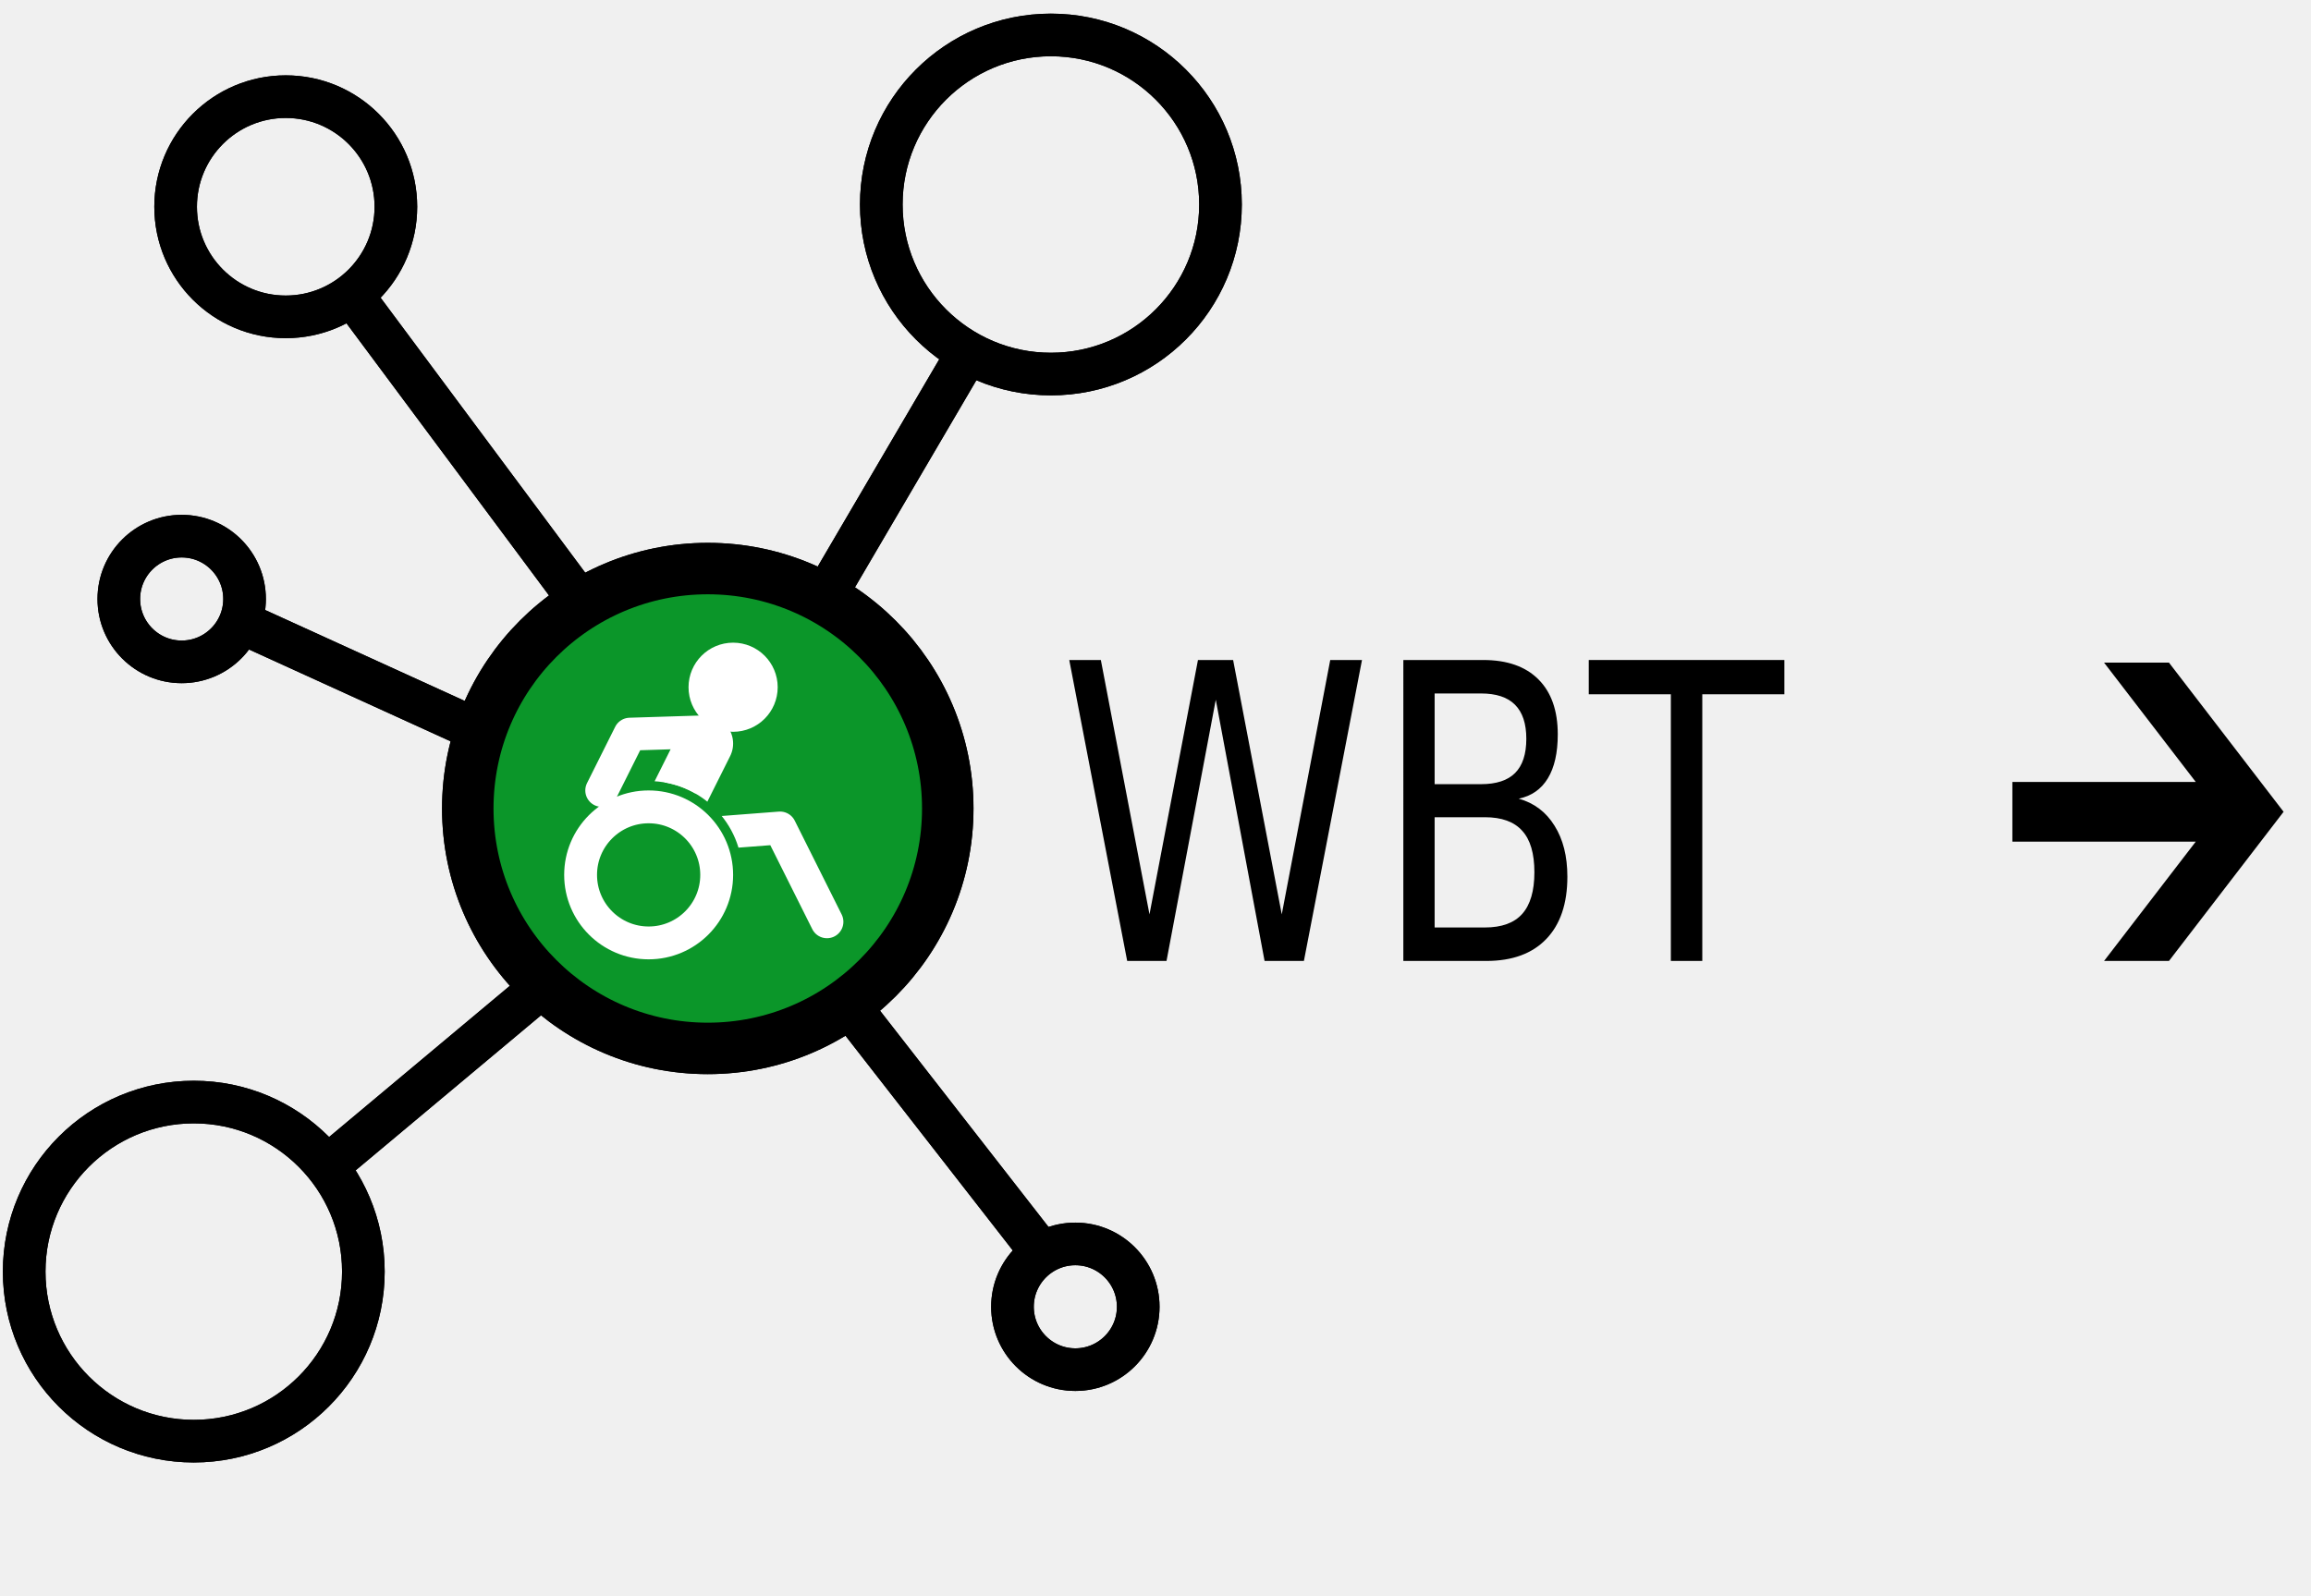
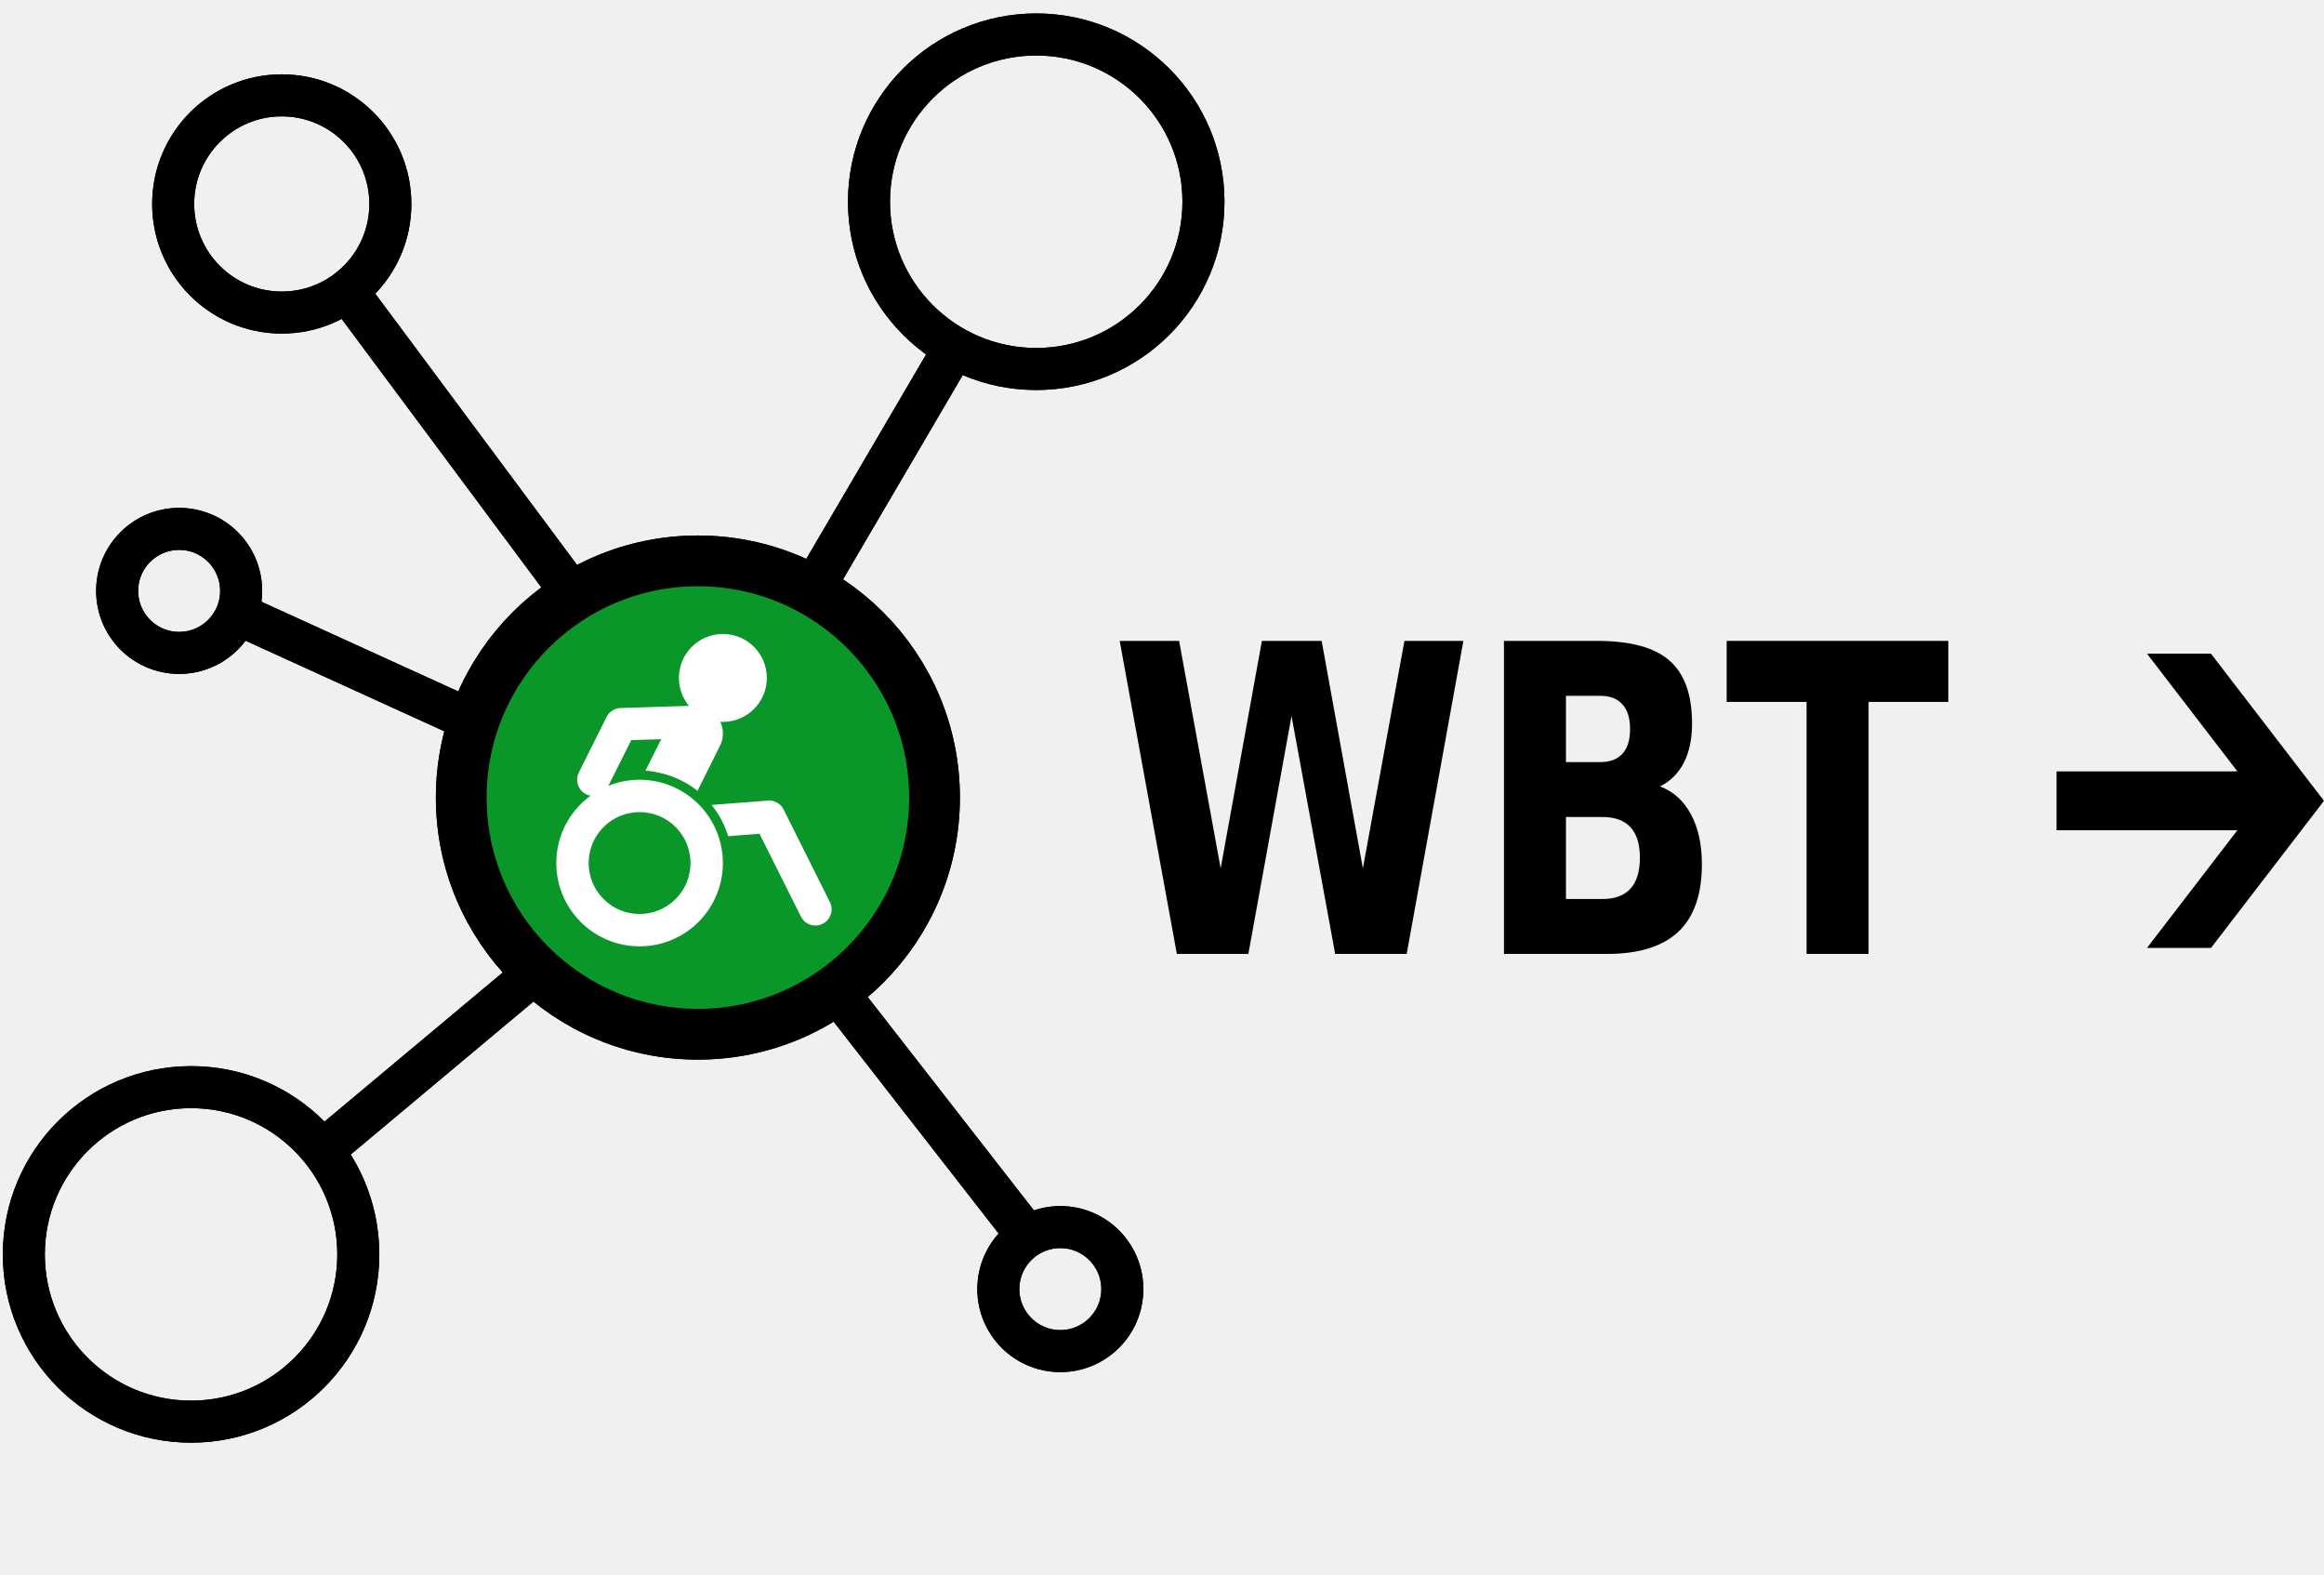
- <svg xmlns="http://www.w3.org/2000/svg" id="svg8" version="1.1" viewBox="0 0 216.82 149.75" height="149.75mm" width="216.82mm">
+ <svg xmlns="http://www.w3.org/2000/svg" id="svg8" version="1.1" viewBox="0 0 221.128 149.75" height="149.75mm" width="221.128mm">
  <defs id="defs2">
    <marker style="overflow:visible" id="marker2931" refX="0" refY="0" orient="auto">
      <path transform="scale(-0.6)" d="M 8.719,4.034 -2.207,0.016 8.719,-4.002 c -1.745,2.372 -1.735,5.617 -6e-7,8.035 z" style="fill:#000000;fill-opacity:1;fill-rule:evenodd;stroke:#000000;stroke-width:0.625;stroke-linejoin:round;stroke-opacity:1" id="path2929" />
    </marker>
    <marker style="overflow:visible" id="marker2777" refX="0" refY="0" orient="auto">
      <path transform="scale(-0.6)" d="M 8.719,4.034 -2.207,0.016 8.719,-4.002 c -1.745,2.372 -1.735,5.617 -6e-7,8.035 z" style="fill:#000000;fill-opacity:1;fill-rule:evenodd;stroke:#000000;stroke-width:0.625;stroke-linejoin:round;stroke-opacity:1" id="path2775" />
    </marker>
    <marker style="overflow:visible" id="marker2629" refX="0" refY="0" orient="auto">
      <path transform="scale(-0.6)" d="M 8.719,4.034 -2.207,0.016 8.719,-4.002 c -1.745,2.372 -1.735,5.617 -6e-7,8.035 z" style="fill:#000000;fill-opacity:1;fill-rule:evenodd;stroke:#000000;stroke-width:0.625;stroke-linejoin:round;stroke-opacity:1" id="path2627" />
    </marker>
    <marker style="overflow:visible" id="marker2487" refX="0" refY="0" orient="auto">
      <path transform="scale(-0.6)" d="M 8.719,4.034 -2.207,0.016 8.719,-4.002 c -1.745,2.372 -1.735,5.617 -6e-7,8.035 z" style="fill:#000000;fill-opacity:1;fill-rule:evenodd;stroke:#000000;stroke-width:0.625;stroke-linejoin:round;stroke-opacity:1" id="path2485" />
    </marker>
    <marker style="overflow:visible" id="marker2351" refX="0" refY="0" orient="auto">
      <path transform="matrix(-0.4,0,0,-0.4,-4,0)" style="fill:#000000;fill-opacity:1;fill-rule:evenodd;stroke:#000000;stroke-width:1pt;stroke-opacity:1" d="M 0,0 5,-5 -12.5,0 5,5 Z" id="path2349" />
    </marker>
    <marker style="overflow:visible" id="Arrow1Mend" refX="0" refY="0" orient="auto">
      <path transform="matrix(-0.4,0,0,-0.4,-4,0)" style="fill:#000000;fill-opacity:1;fill-rule:evenodd;stroke:#000000;stroke-width:1pt;stroke-opacity:1" d="M 0,0 5,-5 -12.5,0 5,5 Z" id="path1100" />
    </marker>
    <marker style="overflow:visible" id="Arrow2Send" refX="0" refY="0" orient="auto">
      <path transform="matrix(-0.3,0,0,-0.3,0.69,0)" d="M 8.719,4.034 -2.207,0.016 8.719,-4.002 c -1.745,2.372 -1.735,5.617 -6e-7,8.035 z" style="fill:#000000;fill-opacity:1;fill-rule:evenodd;stroke:#000000;stroke-width:0.625;stroke-linejoin:round;stroke-opacity:1" id="path1124" />
    </marker>
    <marker style="overflow:visible" id="Arrow1Send" refX="0" refY="0" orient="auto">
      <path transform="matrix(-0.2,0,0,-0.2,-1.2,0)" style="fill:#000000;fill-opacity:1;fill-rule:evenodd;stroke:#000000;stroke-width:1pt;stroke-opacity:1" d="M 0,0 5,-5 -12.5,0 5,5 Z" id="path1106" />
    </marker>
    <marker style="overflow:visible" id="marker1597" refX="0" refY="0" orient="auto">
      <path transform="scale(-0.6)" d="M 8.719,4.034 -2.207,0.016 8.719,-4.002 c -1.745,2.372 -1.735,5.617 -6e-7,8.035 z" style="fill:#000000;fill-opacity:1;fill-rule:evenodd;stroke:#000000;stroke-width:0.625;stroke-linejoin:round;stroke-opacity:1" id="path1595" />
    </marker>
    <marker style="overflow:visible" id="Arrow2Mend" refX="0" refY="0" orient="auto">
      <path transform="scale(-0.6)" d="M 8.719,4.034 -2.207,0.016 8.719,-4.002 c -1.745,2.372 -1.735,5.617 -6e-7,8.035 z" style="fill:#000000;fill-opacity:1;fill-rule:evenodd;stroke:#000000;stroke-width:0.625;stroke-linejoin:round;stroke-opacity:1" id="path1118" />
    </marker>
    <marker orient="auto" refY="0" refX="0" id="marker10948" style="overflow:visible">
      <path id="path10946" d="m -2.5,-1 c 0,2.76 -2.24,5 -5,5 -2.76,0 -5,-2.24 -5,-5 0,-2.76 2.24,-5 5,-5 2.76,0 5,2.24 5,5 z" style="fill:#3a001c;fill-opacity:1;fill-rule:evenodd;stroke:#3a001c;stroke-width:1pt;stroke-opacity:1" transform="matrix(0.2,0,0,0.2,1.48,0.2)" />
    </marker>
    <marker orient="auto" refY="0" refX="0" id="marker10836" style="overflow:visible">
      <path id="path10834" d="m -2.5,-1 c 0,2.76 -2.24,5 -5,5 -2.76,0 -5,-2.24 -5,-5 0,-2.76 2.24,-5 5,-5 2.76,0 5,2.24 5,5 z" style="fill:#3a001c;fill-opacity:1;fill-rule:evenodd;stroke:#3a001c;stroke-width:1pt;stroke-opacity:1" transform="matrix(0.2,0,0,0.2,1.48,0.2)" />
    </marker>
    <marker style="overflow:visible" id="marker10664" refX="0" refY="0" orient="auto">
      <path transform="matrix(0.2,0,0,0.2,1.48,0.2)" style="fill:#3a001c;fill-opacity:1;fill-rule:evenodd;stroke:#3a001c;stroke-width:1pt;stroke-opacity:1" d="m -2.5,-1 c 0,2.76 -2.24,5 -5,5 -2.76,0 -5,-2.24 -5,-5 0,-2.76 2.24,-5 5,-5 2.76,0 5,2.24 5,5 z" id="path10662" />
    </marker>
    <marker orient="auto" refY="0" refX="0" id="marker10414" style="overflow:visible">
      <path id="path10412" d="m -2.5,-1 c 0,2.76 -2.24,5 -5,5 -2.76,0 -5,-2.24 -5,-5 0,-2.76 2.24,-5 5,-5 2.76,0 5,2.24 5,5 z" style="fill:#3a001c;fill-opacity:1;fill-rule:evenodd;stroke:#3a001c;stroke-width:1pt;stroke-opacity:1" transform="matrix(0.2,0,0,0.2,1.48,0.2)" />
    </marker>
    <marker orient="auto" refY="0" refX="0" id="marker10308" style="overflow:visible">
      <path id="path10306" d="m -2.5,-1 c 0,2.76 -2.24,5 -5,5 -2.76,0 -5,-2.24 -5,-5 0,-2.76 2.24,-5 5,-5 2.76,0 5,2.24 5,5 z" style="fill:#3a001c;fill-opacity:1;fill-rule:evenodd;stroke:#3a001c;stroke-width:1pt;stroke-opacity:1" transform="matrix(0.2,0,0,0.2,1.48,0.2)" />
    </marker>
    <marker style="overflow:visible" id="DotS" refX="0" refY="0" orient="auto">
      <path transform="matrix(0.2,0,0,0.2,1.48,0.2)" style="fill:#3a001c;fill-opacity:1;fill-rule:evenodd;stroke:#3a001c;stroke-width:1pt;stroke-opacity:1" d="m -2.5,-1 c 0,2.76 -2.24,5 -5,5 -2.76,0 -5,-2.24 -5,-5 0,-2.76 2.24,-5 5,-5 2.76,0 5,2.24 5,5 z" id="path4919" />
    </marker>
    <marker style="overflow:visible" id="DotM" refX="0" refY="0" orient="auto">
      <path transform="matrix(0.4,0,0,0.4,2.96,0.4)" style="fill:#000000;fill-opacity:1;fill-rule:evenodd;stroke:#000000;stroke-width:1pt;stroke-opacity:1" d="m -2.5,-1 c 0,2.76 -2.24,5 -5,5 -2.76,0 -5,-2.24 -5,-5 0,-2.76 2.24,-5 5,-5 2.76,0 5,2.24 5,5 z" id="path4916" />
    </marker>
    <marker style="overflow:visible" id="DotL" refX="0" refY="0" orient="auto">
      <path transform="matrix(0.8,0,0,0.8,5.92,0.8)" style="fill:#000000;fill-opacity:1;fill-rule:evenodd;stroke:#000000;stroke-width:1pt;stroke-opacity:1" d="m -2.5,-1 c 0,2.76 -2.24,5 -5,5 -2.76,0 -5,-2.24 -5,-5 0,-2.76 2.24,-5 5,-5 2.76,0 5,2.24 5,5 z" id="path4913" />
    </marker>
    <clipPath id="clipPath8">
      <path id="path10" d="M -20,50 10,13 c 5.523,0 10,4.477 10,10 L 40,50 20,-30" />
    </clipPath>
    <marker style="overflow:visible" id="DotS-3" refX="0" refY="0" orient="auto">
      <path transform="matrix(0.2,0,0,0.2,1.48,0.2)" style="fill:#3a001c;fill-opacity:1;fill-rule:evenodd;stroke:#3a001c;stroke-width:1pt;stroke-opacity:1" d="m -2.5,-1 c 0,2.76 -2.24,5 -5,5 -2.76,0 -5,-2.24 -5,-5 0,-2.76 2.24,-5 5,-5 2.76,0 5,2.24 5,5 z" id="path4919-5" />
    </marker>
    <marker style="overflow:visible" id="DotS-3-7" refX="0" refY="0" orient="auto">
      <path transform="matrix(0.2,0,0,0.2,1.48,0.2)" style="fill:#3a001c;fill-opacity:1;fill-rule:evenodd;stroke:#3a001c;stroke-width:1pt;stroke-opacity:1" d="m -2.5,-1 c 0,2.76 -2.24,5 -5,5 -2.76,0 -5,-2.24 -5,-5 0,-2.76 2.24,-5 5,-5 2.76,0 5,2.24 5,5 z" id="path4919-5-2" />
    </marker>
    <marker style="overflow:visible" id="DotS-0" refX="0" refY="0" orient="auto">
      <path transform="matrix(0.2,0,0,0.2,1.48,0.2)" style="fill:#3a001c;fill-opacity:1;fill-rule:evenodd;stroke:#3a001c;stroke-width:1pt;stroke-opacity:1" d="m -2.5,-1 c 0,2.76 -2.24,5 -5,5 -2.76,0 -5,-2.24 -5,-5 0,-2.76 2.24,-5 5,-5 2.76,0 5,2.24 5,5 z" id="path4919-2" />
    </marker>
    <marker style="overflow:visible" id="DotS-3-70" refX="0" refY="0" orient="auto">
      <path transform="matrix(0.2,0,0,0.2,1.48,0.2)" style="fill:#ffffff;fill-opacity:1;fill-rule:evenodd;stroke:#ffffff;stroke-width:1pt;stroke-opacity:1" d="m -2.5,-1 c 0,2.76 -2.24,5 -5,5 -2.76,0 -5,-2.24 -5,-5 0,-2.76 2.24,-5 5,-5 2.76,0 5,2.24 5,5 z" id="path4919-5-9" />
    </marker>
    <marker style="overflow:visible" id="DotS-4" refX="0" refY="0" orient="auto">
      <path transform="matrix(0.2,0,0,0.2,1.48,0.2)" style="fill:#3a001c;fill-opacity:1;fill-rule:evenodd;stroke:#3a001c;stroke-width:1pt;stroke-opacity:1" d="m -2.5,-1 c 0,2.76 -2.24,5 -5,5 -2.76,0 -5,-2.24 -5,-5 0,-2.76 2.24,-5 5,-5 2.76,0 5,2.24 5,5 z" id="path4919-1" />
    </marker>
    <marker style="overflow:visible" id="DotS-4-8" refX="0" refY="0" orient="auto">
      <path transform="matrix(0.2,0,0,0.2,1.48,0.2)" style="fill:#ffffff;fill-opacity:1;fill-rule:evenodd;stroke:#000000;stroke-width:1pt;stroke-opacity:1" d="m -2.5,-1 c 0,2.76 -2.24,5 -5,5 -2.76,0 -5,-2.24 -5,-5 0,-2.76 2.24,-5 5,-5 2.76,0 5,2.24 5,5 z" id="path4919-1-2" />
    </marker>
    <filter y="-0.25" x="-0.25" height="1.5" width="1.5" id="filter3001" style="color-interpolation-filters:sRGB">
      <feGaussianBlur result="blur" stdDeviation="3" in="SourceAlpha" id="feGaussianBlur3003" />
      <feColorMatrix values="1 0 0 0 0 0 1 0 0 0 0 0 1 0 0 0 0 0 0.6 0 " type="matrix" result="bluralpha" id="feColorMatrix3005" />
      <feOffset result="offsetBlur" dy="6" dx="6" in="bluralpha" id="feOffset3007" />
      <feMerge id="feMerge3009">
        <feMergeNode in="offsetBlur" id="feMergeNode3011" />
        <feMergeNode in="SourceGraphic" id="feMergeNode3013" />
      </feMerge>
    </filter>
    <marker style="overflow:visible" id="marker2931-1" refX="0" refY="0" orient="auto">
      <path transform="scale(-0.6)" d="M 8.719,4.034 -2.207,0.016 8.719,-4.002 c -1.745,2.372 -1.735,5.617 -6e-7,8.035 z" style="fill:#000000;fill-opacity:1;fill-rule:evenodd;stroke:#000000;stroke-width:0.625;stroke-linejoin:round;stroke-opacity:1" id="path2929-8" />
    </marker>
    <clipPath id="clipPath8-3">
      <path id="path10-1" d="M -20,50 10,13 c 5.523,0 10,4.477 10,10 L 40,50 20,-30" />
    </clipPath>
    <clipPath id="clipPath3733">
      <path id="path3731" d="M -20,50 10,13 c 5.523,0 10,4.477 10,10 L 40,50 20,-30" />
    </clipPath>
    <clipPath id="clipPath8-5">
      <path id="path10-5" d="M -20,50 10,13 c 5.523,0 10,4.477 10,10 L 40,50 20,-30" />
    </clipPath>
    <clipPath id="clipPath4087">
      <path id="path4085" d="M -20,50 10,13 c 5.523,0 10,4.477 10,10 L 40,50 20,-30" />
    </clipPath>
    <marker style="overflow:visible" id="marker2931-2" refX="0" refY="0" orient="auto">
      <path transform="scale(-0.6)" d="M 8.719,4.034 -2.207,0.016 8.719,-4.002 c -1.745,2.372 -1.735,5.617 -6e-7,8.035 z" style="fill:#000000;fill-opacity:1;fill-rule:evenodd;stroke:#000000;stroke-width:0.625;stroke-linejoin:round;stroke-opacity:1" id="path2929-0" />
    </marker>
    <clipPath id="clipPath8-5-9">
      <path id="path10-5-5" d="M -20,50 10,13 c 5.523,0 10,4.477 10,10 L 40,50 20,-30" />
    </clipPath>
    <clipPath id="clipPath4451">
      <path id="path4449" d="M -20,50 10,13 c 5.523,0 10,4.477 10,10 L 40,50 20,-30" />
    </clipPath>
    <marker style="overflow:visible" id="marker2931-2-9" refX="0" refY="0" orient="auto">
      <path transform="scale(-0.6)" d="M 8.719,4.034 -2.207,0.016 8.719,-4.002 c -1.745,2.372 -1.735,5.617 -6e-7,8.035 z" style="fill:#000000;fill-opacity:1;fill-rule:evenodd;stroke:#000000;stroke-width:0.625;stroke-linejoin:round;stroke-opacity:1" id="path2929-0-1" />
    </marker>
    <clipPath id="clipPath8-5-9-1">
      <path id="path10-5-5-8" d="M -20,50 10,13 c 5.523,0 10,4.477 10,10 L 40,50 20,-30" />
    </clipPath>
    <clipPath id="clipPath4860">
      <path id="path4858" d="M -20,50 10,13 c 5.523,0 10,4.477 10,10 L 40,50 20,-30" />
    </clipPath>
    <marker style="overflow:visible" id="marker2931-2-9-7" refX="0" refY="0" orient="auto">
      <path transform="scale(-0.6)" d="M 8.719,4.034 -2.207,0.016 8.719,-4.002 c -1.745,2.372 -1.735,5.617 -6e-7,8.035 z" style="fill:#000000;fill-opacity:1;fill-rule:evenodd;stroke:#000000;stroke-width:0.625;stroke-linejoin:round;stroke-opacity:1" id="path2929-0-1-6" />
    </marker>
    <clipPath id="clipPath8-1">
      <path id="path10-9" d="M -20,50 10,13 c 5.523,0 10,4.477 10,10 L 40,50 20,-30" />
    </clipPath>
    <clipPath id="clipPath1674">
      <path id="path1672" d="M -20,50 10,13 c 5.523,0 10,4.477 10,10 L 40,50 20,-30" />
    </clipPath>
    <clipPath id="clipPath8-6">
      <path id="path10-8" d="M -20,50 10,13 c 5.523,0 10,4.477 10,10 L 40,50 20,-30" />
    </clipPath>
    <clipPath id="clipPath1674-4">
      <path id="path1672-1" d="M -20,50 10,13 c 5.523,0 10,4.477 10,10 L 40,50 20,-30" />
    </clipPath>
    <clipPath id="clipPath8-9">
      <path id="path10-7" d="M -20,50 10,13 c 5.523,0 10,4.477 10,10 L 40,50 20,-30" />
    </clipPath>
    <clipPath id="clipPath1674-45">
      <path id="path1672-0" d="M -20,50 10,13 c 5.523,0 10,4.477 10,10 L 40,50 20,-30" />
    </clipPath>
    <clipPath id="clipPath8-7">
      <path id="path10-72" d="M -20,50 10,13 c 5.523,0 10,4.477 10,10 L 40,50 20,-30" />
    </clipPath>
    <clipPath id="clipPath1540">
      <path id="path1538" d="M -20,50 10,13 c 5.523,0 10,4.477 10,10 L 40,50 20,-30" />
    </clipPath>
    <clipPath id="clipPath8-66">
      <path id="path10-85" d="M -20,50 10,13 c 5.523,0 10,4.477 10,10 L 40,50 20,-30" />
    </clipPath>
    <clipPath id="clipPath1540-1">
      <path id="path1538-4" d="M -20,50 10,13 c 5.523,0 10,4.477 10,10 L 40,50 20,-30" />
    </clipPath>
    <clipPath id="clipPath8-16">
      <path id="path10-50" d="M -20,50 10,13 c 5.523,0 10,4.477 10,10 L 40,50 20,-30" />
    </clipPath>
    <clipPath id="clipPath1540-0">
      <path id="path1538-7" d="M -20,50 10,13 c 5.523,0 10,4.477 10,10 L 40,50 20,-30" />
    </clipPath>
  </defs>
  <path style="opacity:1;fill:#0b9629;fill-opacity:1;stroke:#000000;stroke-width:4.829;stroke-miterlimit:4;stroke-dasharray:none;stroke-dashoffset:0;stroke-opacity:1" d="M 88.92,75.874 A 22.516,22.516 0 0 1 66.404,98.39 22.516,22.516 0 0 1 43.888,75.874 22.516,22.516 0 0 1 66.404,53.358 22.516,22.516 0 0 1 88.92,75.874 Z" id="path825" />
  <path style="fill:none;stroke:#000000;stroke-width:4;stroke-linecap:butt;stroke-linejoin:miter;stroke-miterlimit:4;stroke-dasharray:none;stroke-opacity:1" d="M 77.082,56.503 90.736,33.21" id="path827" />
  <path style="fill:none;stroke:#000000;stroke-width:4;stroke-linecap:butt;stroke-linejoin:miter;stroke-miterlimit:4;stroke-dasharray:none;stroke-opacity:1" d="M 54.64,56.739 32.953,27.588" id="path829" />
  <path style="fill:none;stroke:#000000;stroke-width:4;stroke-linecap:butt;stroke-linejoin:miter;stroke-miterlimit:4;stroke-dasharray:none;stroke-opacity:1" d="M 44.859,68.551 22.984,58.582" id="path831" />
  <path style="fill:none;stroke:#000000;stroke-width:4;stroke-linecap:butt;stroke-linejoin:miter;stroke-miterlimit:4;stroke-dasharray:none;stroke-opacity:1" d="M 50.907,92.552 29.504,110.459" id="path833" />
  <path style="fill:none;stroke:#000000;stroke-width:4;stroke-linecap:butt;stroke-linejoin:miter;stroke-miterlimit:4;stroke-dasharray:none;stroke-opacity:1" d="m 79.491,94.159 18.143,23.293" id="path835" />
  <path style="opacity:1;fill:none;fill-opacity:0.941;stroke:#000000;stroke-width:4;stroke-miterlimit:4;stroke-dasharray:none;stroke-dashoffset:0;stroke-opacity:1" d="M 114.508,19.192 A 15.912,15.912 0 0 1 98.596,35.104 15.912,15.912 0 0 1 82.684,19.192 15.912,15.912 0 0 1 98.596,3.28 15.912,15.912 0 0 1 114.508,19.192 Z" id="path825-8" />
  <path style="opacity:1;fill:none;fill-opacity:0.941;stroke:#000000;stroke-width:4;stroke-miterlimit:4;stroke-dasharray:none;stroke-dashoffset:0;stroke-opacity:1" d="M 37.142,19.404 A 10.332,10.332 0 0 1 26.81,29.736 10.332,10.332 0 0 1 16.477,19.404 10.332,10.332 0 0 1 26.81,9.071 10.332,10.332 0 0 1 37.142,19.404 Z" id="path825-8-0" />
  <path style="opacity:1;fill:none;fill-opacity:0.941;stroke:#000000;stroke-width:4;stroke-miterlimit:4;stroke-dasharray:none;stroke-dashoffset:0;stroke-opacity:1" d="m 22.945,56.214 a 5.899,5.899 0 0 1 -5.899,5.899 5.899,5.899 0 0 1 -5.899,-5.899 5.899,5.899 0 0 1 5.899,-5.899 5.899,5.899 0 0 1 5.899,5.899 z" id="path825-8-0-5" />
  <g id="g4640" transform="matrix(1.149172,0,0,1.149172,-313.6427,-21.47991)">
    <g clip-path="url(#clipPath8)" id="body" style="fill:none;stroke:#ffffff;stroke-width:3.5;stroke-linecap:round;stroke-linejoin:round" transform="matrix(0.766245,0,0,0.766245,318.2236,72.51528)">
      <path d="M 16,9 11,19" style="stroke:#ffffff;stroke-width:6" id="torso" />
      <g id="g4632">
        <path style="fill:#ffffff;stroke:#ffffff" d="M 22,3 A 3,3 0 0 1 19,6 3,3 0 0 1 16,3 3,3 0 0 1 19,0 3,3 0 0 1 22,3 Z" id="head" />
        <path id="limbs" d="M 29,28 24,18 11,19 16,7.75 8,8 5,14" style="stroke:#ffffff" />
      </g>
    </g>
    <path style="fill:none;stroke:#ffffff;stroke-width:2.682;stroke-linecap:round;stroke-linejoin:round" d="m 331.441,90.139 a 5.555,5.555 0 0 1 -5.555,5.555 5.555,5.555 0 0 1 -5.555,-5.555 5.555,5.555 0 0 1 5.555,-5.555 5.555,5.555 0 0 1 5.555,5.555 z" id="wheel" />
  </g>
  <path style="opacity:1;fill:none;fill-opacity:0.941;stroke:#000000;stroke-width:4;stroke-miterlimit:4;stroke-dasharray:none;stroke-dashoffset:0;stroke-opacity:1" d="m 34.092,119.336 a 15.912,15.912 0 0 1 -15.912,15.912 15.912,15.912 0 0 1 -15.912,-15.912 15.912,15.912 0 0 1 15.912,-15.912 15.912,15.912 0 0 1 15.912,15.912 z" id="path825-8-7" />
  <path style="opacity:1;fill:none;fill-opacity:0.941;stroke:#000000;stroke-width:4;stroke-miterlimit:4;stroke-dasharray:none;stroke-dashoffset:0;stroke-opacity:1" d="m 106.789,122.637 a 5.899,5.899 0 0 1 -5.899,5.899 5.899,5.899 0 0 1 -5.899,-5.899 5.899,5.899 0 0 1 5.899,-5.899 5.899,5.899 0 0 1 5.899,5.899 z" id="path825-8-0-5-7" />
  <path style="opacity:1;fill:#0b9629;fill-opacity:1;stroke:#000000;stroke-width:4.829;stroke-miterlimit:4;stroke-dasharray:none;stroke-dashoffset:0;stroke-opacity:1" d="M 88.92,75.874 A 22.516,22.516 0 0 1 66.404,98.39 22.516,22.516 0 0 1 43.888,75.874 22.516,22.516 0 0 1 66.404,53.358 22.516,22.516 0 0 1 88.92,75.874 Z" id="circle1412" />
  <path id="path1414" d="M 77.082,56.503 90.736,33.21" style="fill:none;stroke:#000000;stroke-width:4;stroke-linecap:butt;stroke-linejoin:miter;stroke-miterlimit:4;stroke-dasharray:none;stroke-opacity:1" />
  <path id="path1416" d="M 54.64,56.739 32.953,27.588" style="fill:none;stroke:#000000;stroke-width:4;stroke-linecap:butt;stroke-linejoin:miter;stroke-miterlimit:4;stroke-dasharray:none;stroke-opacity:1" />
  <path id="path1418" d="M 44.859,68.551 22.984,58.582" style="fill:none;stroke:#000000;stroke-width:4;stroke-linecap:butt;stroke-linejoin:miter;stroke-miterlimit:4;stroke-dasharray:none;stroke-opacity:1" />
  <path id="path1440" d="M 50.907,92.552 29.504,110.459" style="fill:none;stroke:#000000;stroke-width:4;stroke-linecap:butt;stroke-linejoin:miter;stroke-miterlimit:4;stroke-dasharray:none;stroke-opacity:1" />
  <path id="path1442" d="m 79.491,94.159 18.143,23.293" style="fill:none;stroke:#000000;stroke-width:4;stroke-linecap:butt;stroke-linejoin:miter;stroke-miterlimit:4;stroke-dasharray:none;stroke-opacity:1" />
  <path style="opacity:1;fill:none;fill-opacity:0.941;stroke:#000000;stroke-width:4;stroke-miterlimit:4;stroke-dasharray:none;stroke-dashoffset:0;stroke-opacity:1" d="M 114.508,19.192 A 15.912,15.912 0 0 1 98.596,35.104 15.912,15.912 0 0 1 82.684,19.192 15.912,15.912 0 0 1 98.596,3.28 15.912,15.912 0 0 1 114.508,19.192 Z" id="circle1444" />
  <path style="opacity:1;fill:none;fill-opacity:0.941;stroke:#000000;stroke-width:4;stroke-miterlimit:4;stroke-dasharray:none;stroke-dashoffset:0;stroke-opacity:1" d="M 37.142,19.404 A 10.332,10.332 0 0 1 26.81,29.736 10.332,10.332 0 0 1 16.477,19.404 10.332,10.332 0 0 1 26.81,9.071 10.332,10.332 0 0 1 37.142,19.404 Z" id="circle1446" />
  <path style="opacity:1;fill:none;fill-opacity:0.941;stroke:#000000;stroke-width:4;stroke-miterlimit:4;stroke-dasharray:none;stroke-dashoffset:0;stroke-opacity:1" d="m 22.945,56.214 a 5.899,5.899 0 0 1 -5.899,5.899 5.899,5.899 0 0 1 -5.899,-5.899 5.899,5.899 0 0 1 5.899,-5.899 5.899,5.899 0 0 1 5.899,5.899 z" id="circle1448" />
  <g transform="matrix(1.149172,0,0,1.149172,-313.6427,-21.47991)" id="g1462">
    <g transform="matrix(0.766245,0,0,0.766245,318.2236,72.51528)" style="fill:none;stroke:#ffffff;stroke-width:3.5;stroke-linecap:round;stroke-linejoin:round" id="g1458" clip-path="url(#clipPath8)">
      <path id="path1450" style="stroke:#ffffff;stroke-width:6" d="M 16,9 11,19" />
      <g id="g1456">
        <path style="fill:#ffffff;stroke:#ffffff" d="M 22,3 A 3,3 0 0 1 19,6 3,3 0 0 1 16,3 3,3 0 0 1 19,0 3,3 0 0 1 22,3 Z" id="circle1452" />
        <path style="stroke:#ffffff" d="M 29,28 24,18 11,19 16,7.75 8,8 5,14" id="path1454" />
      </g>
    </g>
    <path style="fill:none;stroke:#ffffff;stroke-width:2.682;stroke-linecap:round;stroke-linejoin:round" d="m 331.441,90.139 a 5.555,5.555 0 0 1 -5.555,5.555 5.555,5.555 0 0 1 -5.555,-5.555 5.555,5.555 0 0 1 5.555,-5.555 5.555,5.555 0 0 1 5.555,5.555 z" id="circle1460" />
  </g>
  <path style="opacity:1;fill:none;fill-opacity:0.941;stroke:#000000;stroke-width:4;stroke-miterlimit:4;stroke-dasharray:none;stroke-dashoffset:0;stroke-opacity:1" d="m 34.092,119.336 a 15.912,15.912 0 0 1 -15.912,15.912 15.912,15.912 0 0 1 -15.912,-15.912 15.912,15.912 0 0 1 15.912,-15.912 15.912,15.912 0 0 1 15.912,15.912 z" id="circle1464" />
  <g aria-label="WBT  🡲" transform="scale(0.8765006,1.140901)" style="font-style:normal;font-variant:normal;font-weight:normal;font-stretch:normal;font-size:34.169px;line-height:1.25;font-family:'Arial Rounded MT Bold';-inkscape-font-specification:'Arial Rounded MT Bold, ';letter-spacing:0px;word-spacing:0px;fill:#000000;fill-opacity:1;stroke:none;stroke-width:0.854" id="text1468">
-     <path d="m 114.453,54.29 h 3.382 l 5.206,20.923 5.189,-20.923 h 3.764 l 5.206,20.923 5.189,-20.923 h 3.399 l -6.217,24.753 h -4.211 l -5.223,-21.487 -5.272,21.487 h -4.211 z" style="font-style:normal;font-variant:normal;font-weight:normal;font-stretch:normal;font-family:sans-serif;-inkscape-font-specification:sans-serif" id="path1127" />
-     <path d="m 153.564,67.222 v 9.069 h 5.372 q 2.702,0 3.996,-1.111 1.31,-1.127 1.31,-3.432 0,-2.321 -1.31,-3.415 -1.293,-1.111 -3.996,-1.111 z m 0,-10.18 v 7.461 h 4.957 q 2.454,0 3.647,-0.912 1.21,-0.928 1.21,-2.819 0,-1.873 -1.21,-2.802 -1.194,-0.928 -3.647,-0.928 z m -3.349,-2.752 h 8.555 q 3.83,0 5.902,1.592 2.072,1.592 2.072,4.526 0,2.271 -1.061,3.614 -1.061,1.343 -3.117,1.675 2.47,0.531 3.83,2.222 1.376,1.675 1.376,4.195 0,3.316 -2.255,5.123 -2.255,1.807 -6.416,1.807 h -8.887 z" style="font-style:normal;font-variant:normal;font-weight:normal;font-stretch:normal;font-family:sans-serif;-inkscape-font-specification:sans-serif" id="path1129" />
-     <path d="m 170.061,54.29 h 20.94 v 2.819 h -8.787 V 79.043 H 178.848 V 57.109 h -8.787 z" style="font-style:normal;font-variant:normal;font-weight:normal;font-stretch:normal;font-family:sans-serif;-inkscape-font-specification:sans-serif" id="path1131" />
-     <path d="M 244.436,66.775 232.167,54.506 h -6.947 l 9.815,9.815 h -19.63 v 4.908 h 19.63 l -9.815,9.815 h 6.947 z" style="font-style:normal;font-variant:normal;font-weight:normal;font-stretch:normal;font-family:sans-serif;-inkscape-font-specification:sans-serif" id="path1133" />
+     <path d="M 252.285,66.775 240.016,54.506 h -6.947 l 9.815,9.815 h -19.63 v 4.908 h 19.63 l -9.815,9.815 h 6.947 z" style="font-style:normal;font-variant:normal;font-weight:normal;font-stretch:normal;font-family:sans-serif;-inkscape-font-specification:sans-serif" id="path1133" />
+     <g aria-label="WBT" id="text1468-8" style="font-style:normal;font-variant:normal;font-weight:normal;font-stretch:normal;font-size:36.032px;line-height:1.25;font-family:'Arial Rounded MT Bold';-inkscape-font-specification:'Arial Rounded MT Bold, ';letter-spacing:0px;word-spacing:0px;fill:#000000;fill-opacity:1;stroke:none;stroke-width:0.901;stroke-opacity:1">
+       <path d="m 121.549,53.441 h 6.451 l 4.511,18.969 4.476,-18.969 h 6.486 l 4.476,18.969 4.511,-18.969 h 6.399 l -6.154,26.103 h -7.763 l -4.738,-19.844 -4.686,19.844 h -7.763 z" style="font-style:normal;font-variant:normal;font-weight:bold;font-stretch:normal;font-family:sans-serif;-inkscape-font-specification:'sans-serif Bold';stroke:none;stroke-width:0.901;stroke-opacity:1" id="path153" />
+       <path d="m 173.719,63.547 q 1.591,0 2.413,-0.699 0.822,-0.699 0.822,-2.063 0,-1.346 -0.822,-2.046 -0.822,-0.717 -2.413,-0.717 h -3.724 v 5.525 z m 0.227,11.417 q 2.028,0 3.042,-0.857 1.032,-0.857 1.032,-2.588 0,-1.696 -1.014,-2.535 -1.014,-0.857 -3.06,-0.857 h -3.951 v 6.836 z m 6.259,-9.389 q 2.168,0.629 3.357,2.325 1.189,1.696 1.189,4.161 0,3.776 -2.553,5.63 -2.553,1.853 -7.763,1.853 H 163.264 V 53.441 h 10.105 q 5.437,0 7.867,1.643 2.448,1.643 2.448,5.262 0,1.906 -0.892,3.252 -0.892,1.329 -2.588,1.976 z" style="font-style:normal;font-variant:normal;font-weight:bold;font-stretch:normal;font-family:sans-serif;-inkscape-font-specification:'sans-serif Bold';stroke:none;stroke-width:0.901;stroke-opacity:1" id="path155" />
+       <path d="m 187.443,53.441 h 24.057 v 5.088 h -8.654 V 79.544 H 196.115 V 58.529 h -8.672 z" style="font-style:normal;font-variant:normal;font-weight:bold;font-stretch:normal;font-family:sans-serif;-inkscape-font-specification:'sans-serif Bold';stroke:none;stroke-width:0.901;stroke-opacity:1" id="path157" />
+     </g>
  </g>
  <path style="opacity:1;fill:none;fill-opacity:0.941;stroke:#000000;stroke-width:4;stroke-miterlimit:4;stroke-dasharray:none;stroke-dashoffset:0;stroke-opacity:1" d="m 106.789,122.637 a 5.899,5.899 0 0 1 -5.899,5.899 5.899,5.899 0 0 1 -5.899,-5.899 5.899,5.899 0 0 1 5.899,-5.899 5.899,5.899 0 0 1 5.899,5.899 z" id="circle1476" />
  <path style="opacity:1;fill:none;fill-opacity:1;stroke:none;stroke-width:1.387;stroke-miterlimit:4;stroke-dasharray:none;stroke-dashoffset:0;stroke-opacity:1" d="M 0,0 H 216.82 V 149.75 H 0 Z" id="rect1237-5" />
</svg>
